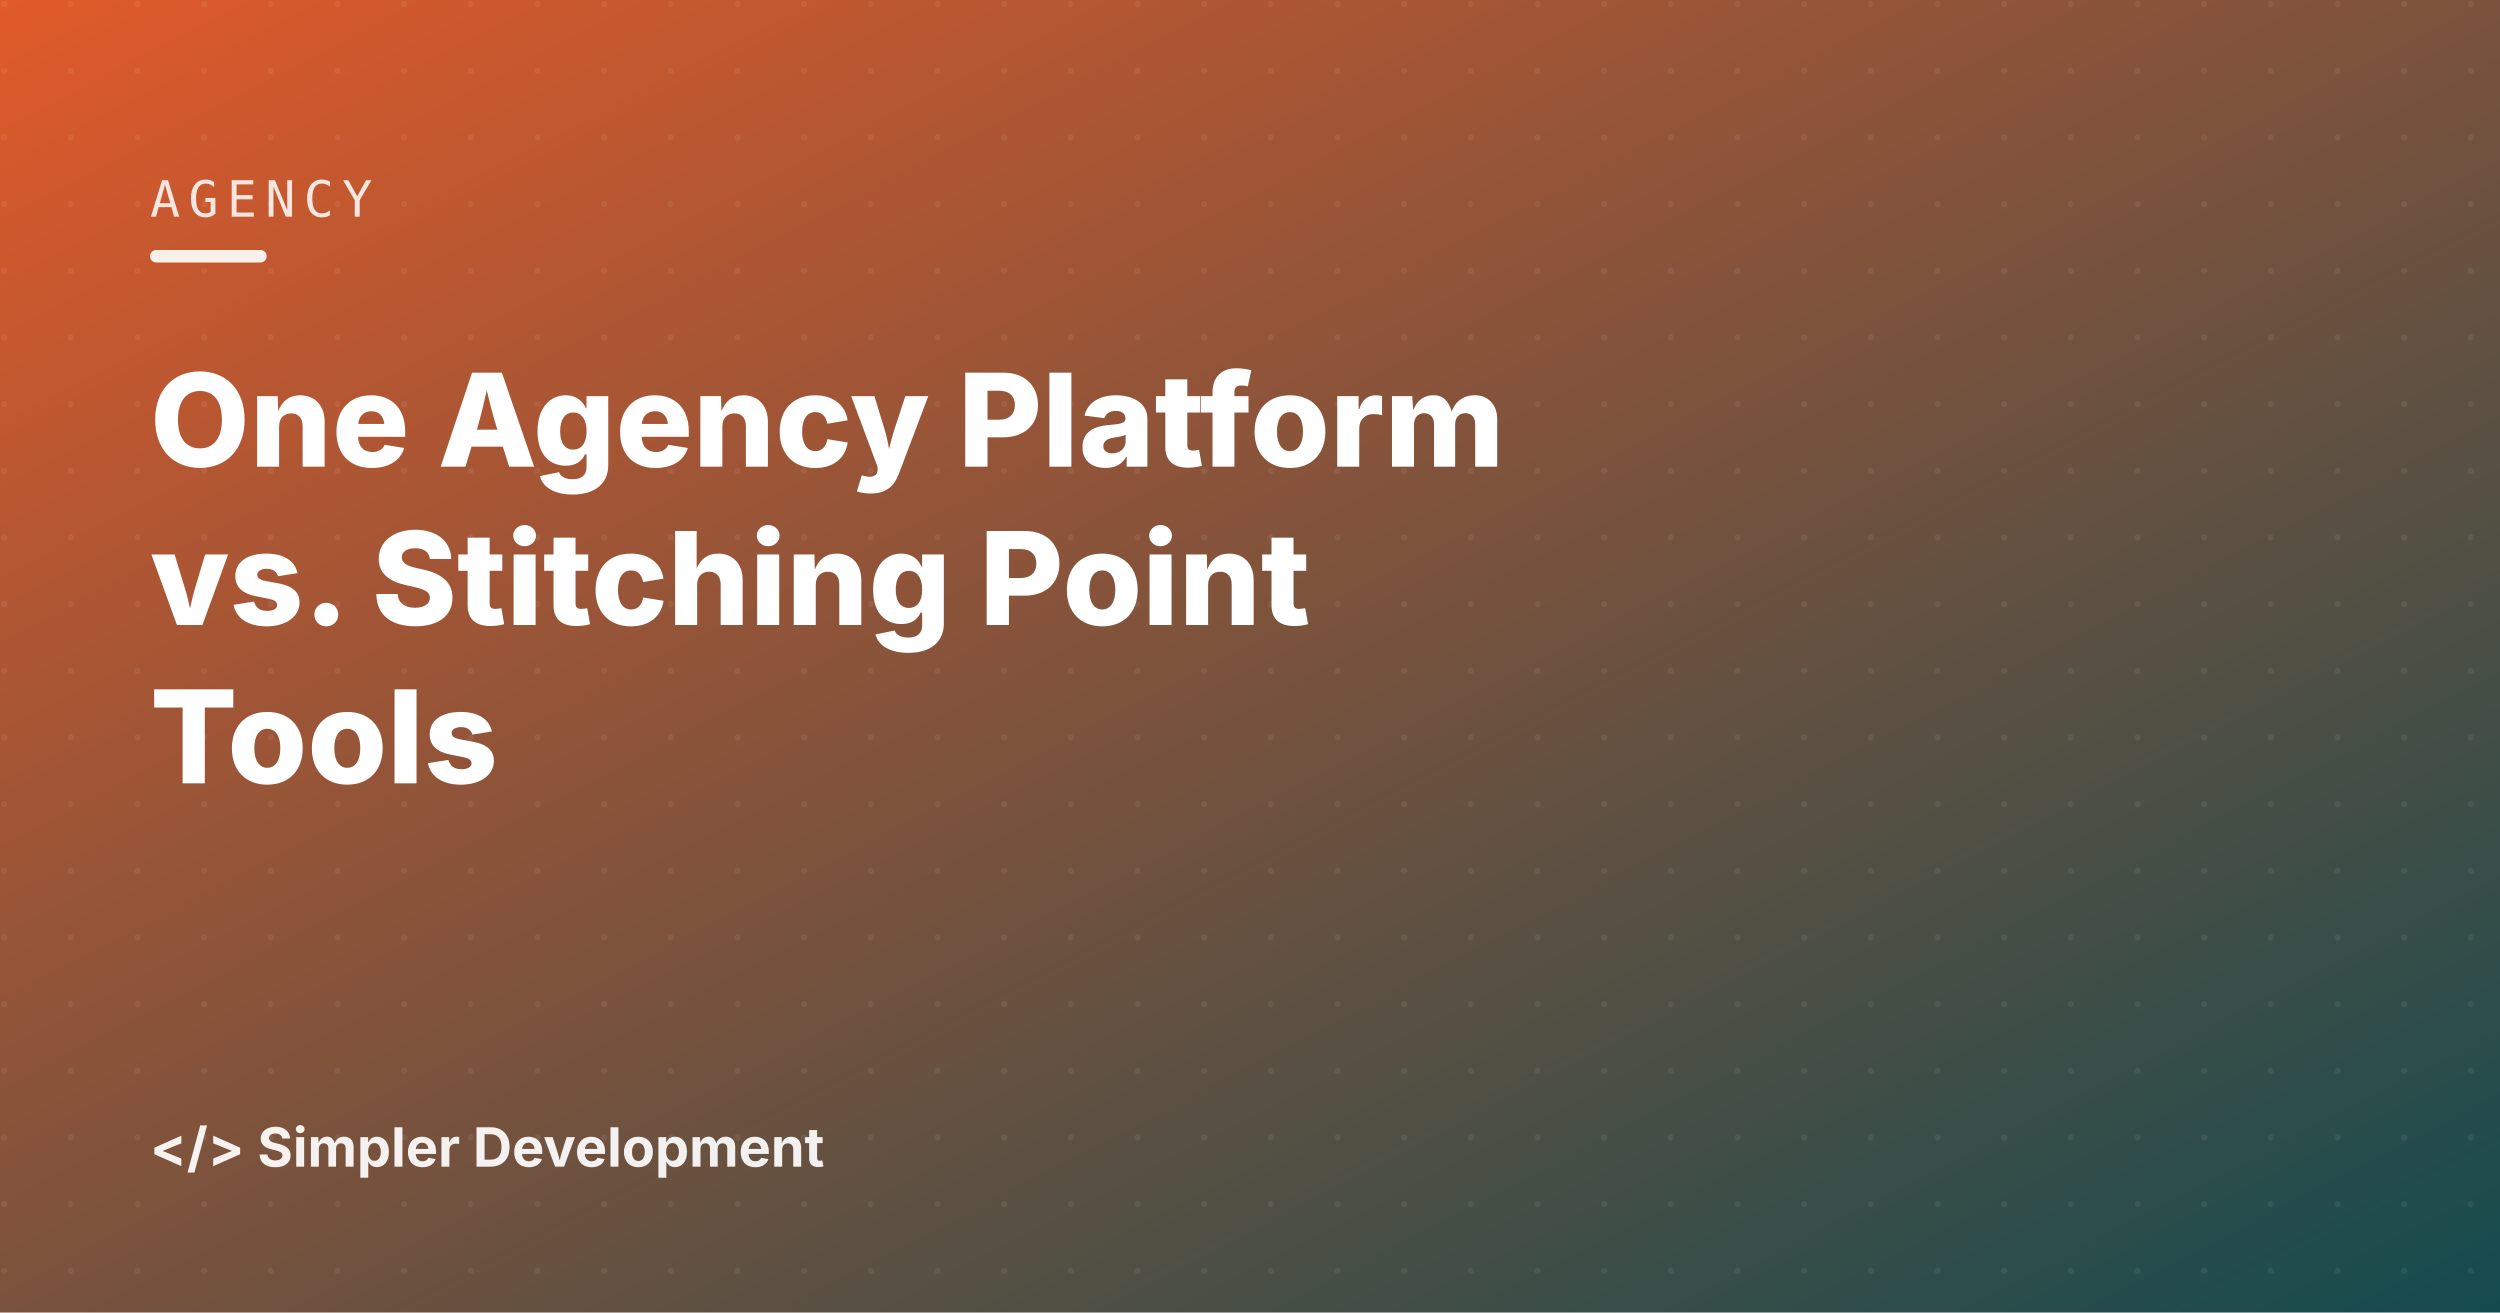
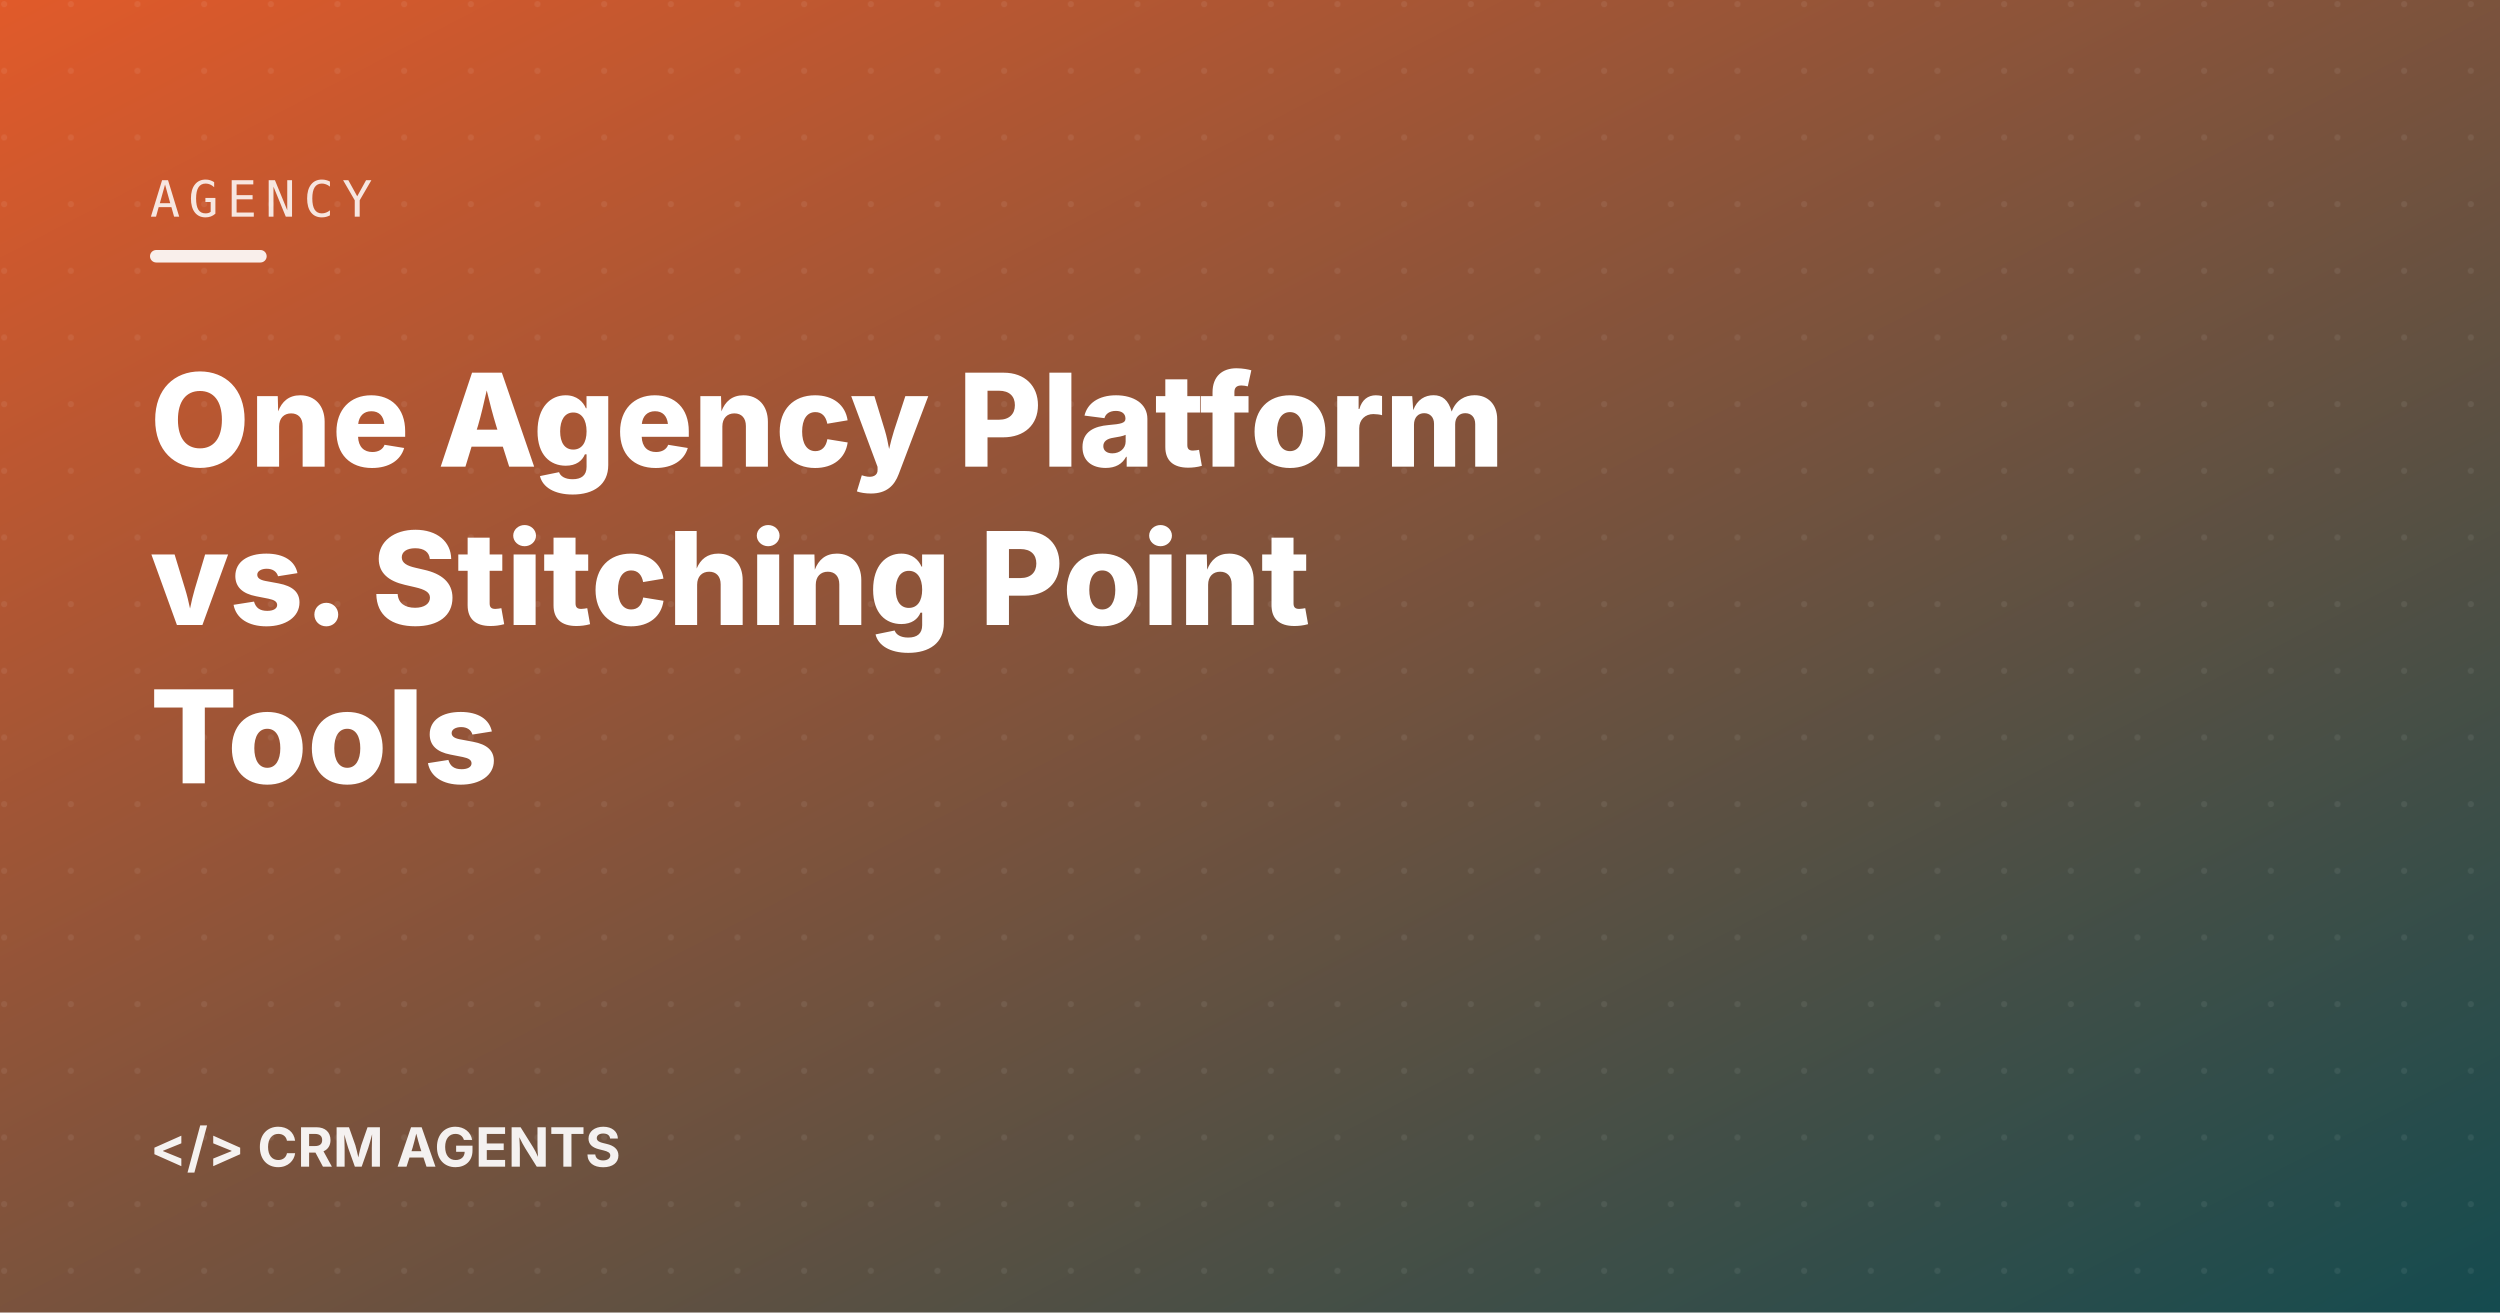
<svg xmlns="http://www.w3.org/2000/svg" width="1200" height="630" viewBox="0 0 1200 630" role="img" aria-label="One Agency Platform vs. Stitching Point Tools">
  <defs>
    <linearGradient id="bg" x1="0" y1="0" x2="1" y2="1">
      <stop offset="0" stop-color="#E15A2A" />
      <stop offset="1" stop-color="#144B4F" />
    </linearGradient>
    <pattern id="dots" width="32" height="32" patternUnits="userSpaceOnUse">
      <circle cx="2" cy="2" r="1.5" fill="#ffffff" opacity="0.07" />
    </pattern>
  </defs>
  <rect width="1200" height="630" fill="url(#bg)" />
  <rect width="1200" height="630" fill="url(#dots)" />
  <rect x="72" y="120" width="56" height="6" rx="3" fill="#ffffff" opacity="0.9" />
  <text x="72" y="104" font-family="ui-monospace, SFMono-Regular, Menlo, monospace" font-size="24" letter-spacing="4" fill="#ffffff" opacity="0.85">AGENCY</text>
  <text x="72" y="224" font-family="Inter, Segoe UI, system-ui, sans-serif" font-size="62" font-weight="800" fill="#ffffff">One Agency Platform</text>
  <text x="72" y="300" font-family="Inter, Segoe UI, system-ui, sans-serif" font-size="62" font-weight="800" fill="#ffffff">vs. Stitching Point</text>
  <text x="72" y="376" font-family="Inter, Segoe UI, system-ui, sans-serif" font-size="62" font-weight="800" fill="#ffffff">Tools</text>
-   <text x="72" y="560" font-family="Inter, Segoe UI, system-ui, sans-serif" font-size="26" font-weight="700" fill="#ffffff" opacity="0.92">&lt;/&gt; Simpler Development</text>
+   <text x="72" y="560" font-family="Inter, Segoe UI, system-ui, sans-serif" font-size="26" font-weight="700" fill="#ffffff" opacity="0.92">&lt;/&gt; CRM AGENTS</text>
</svg>
